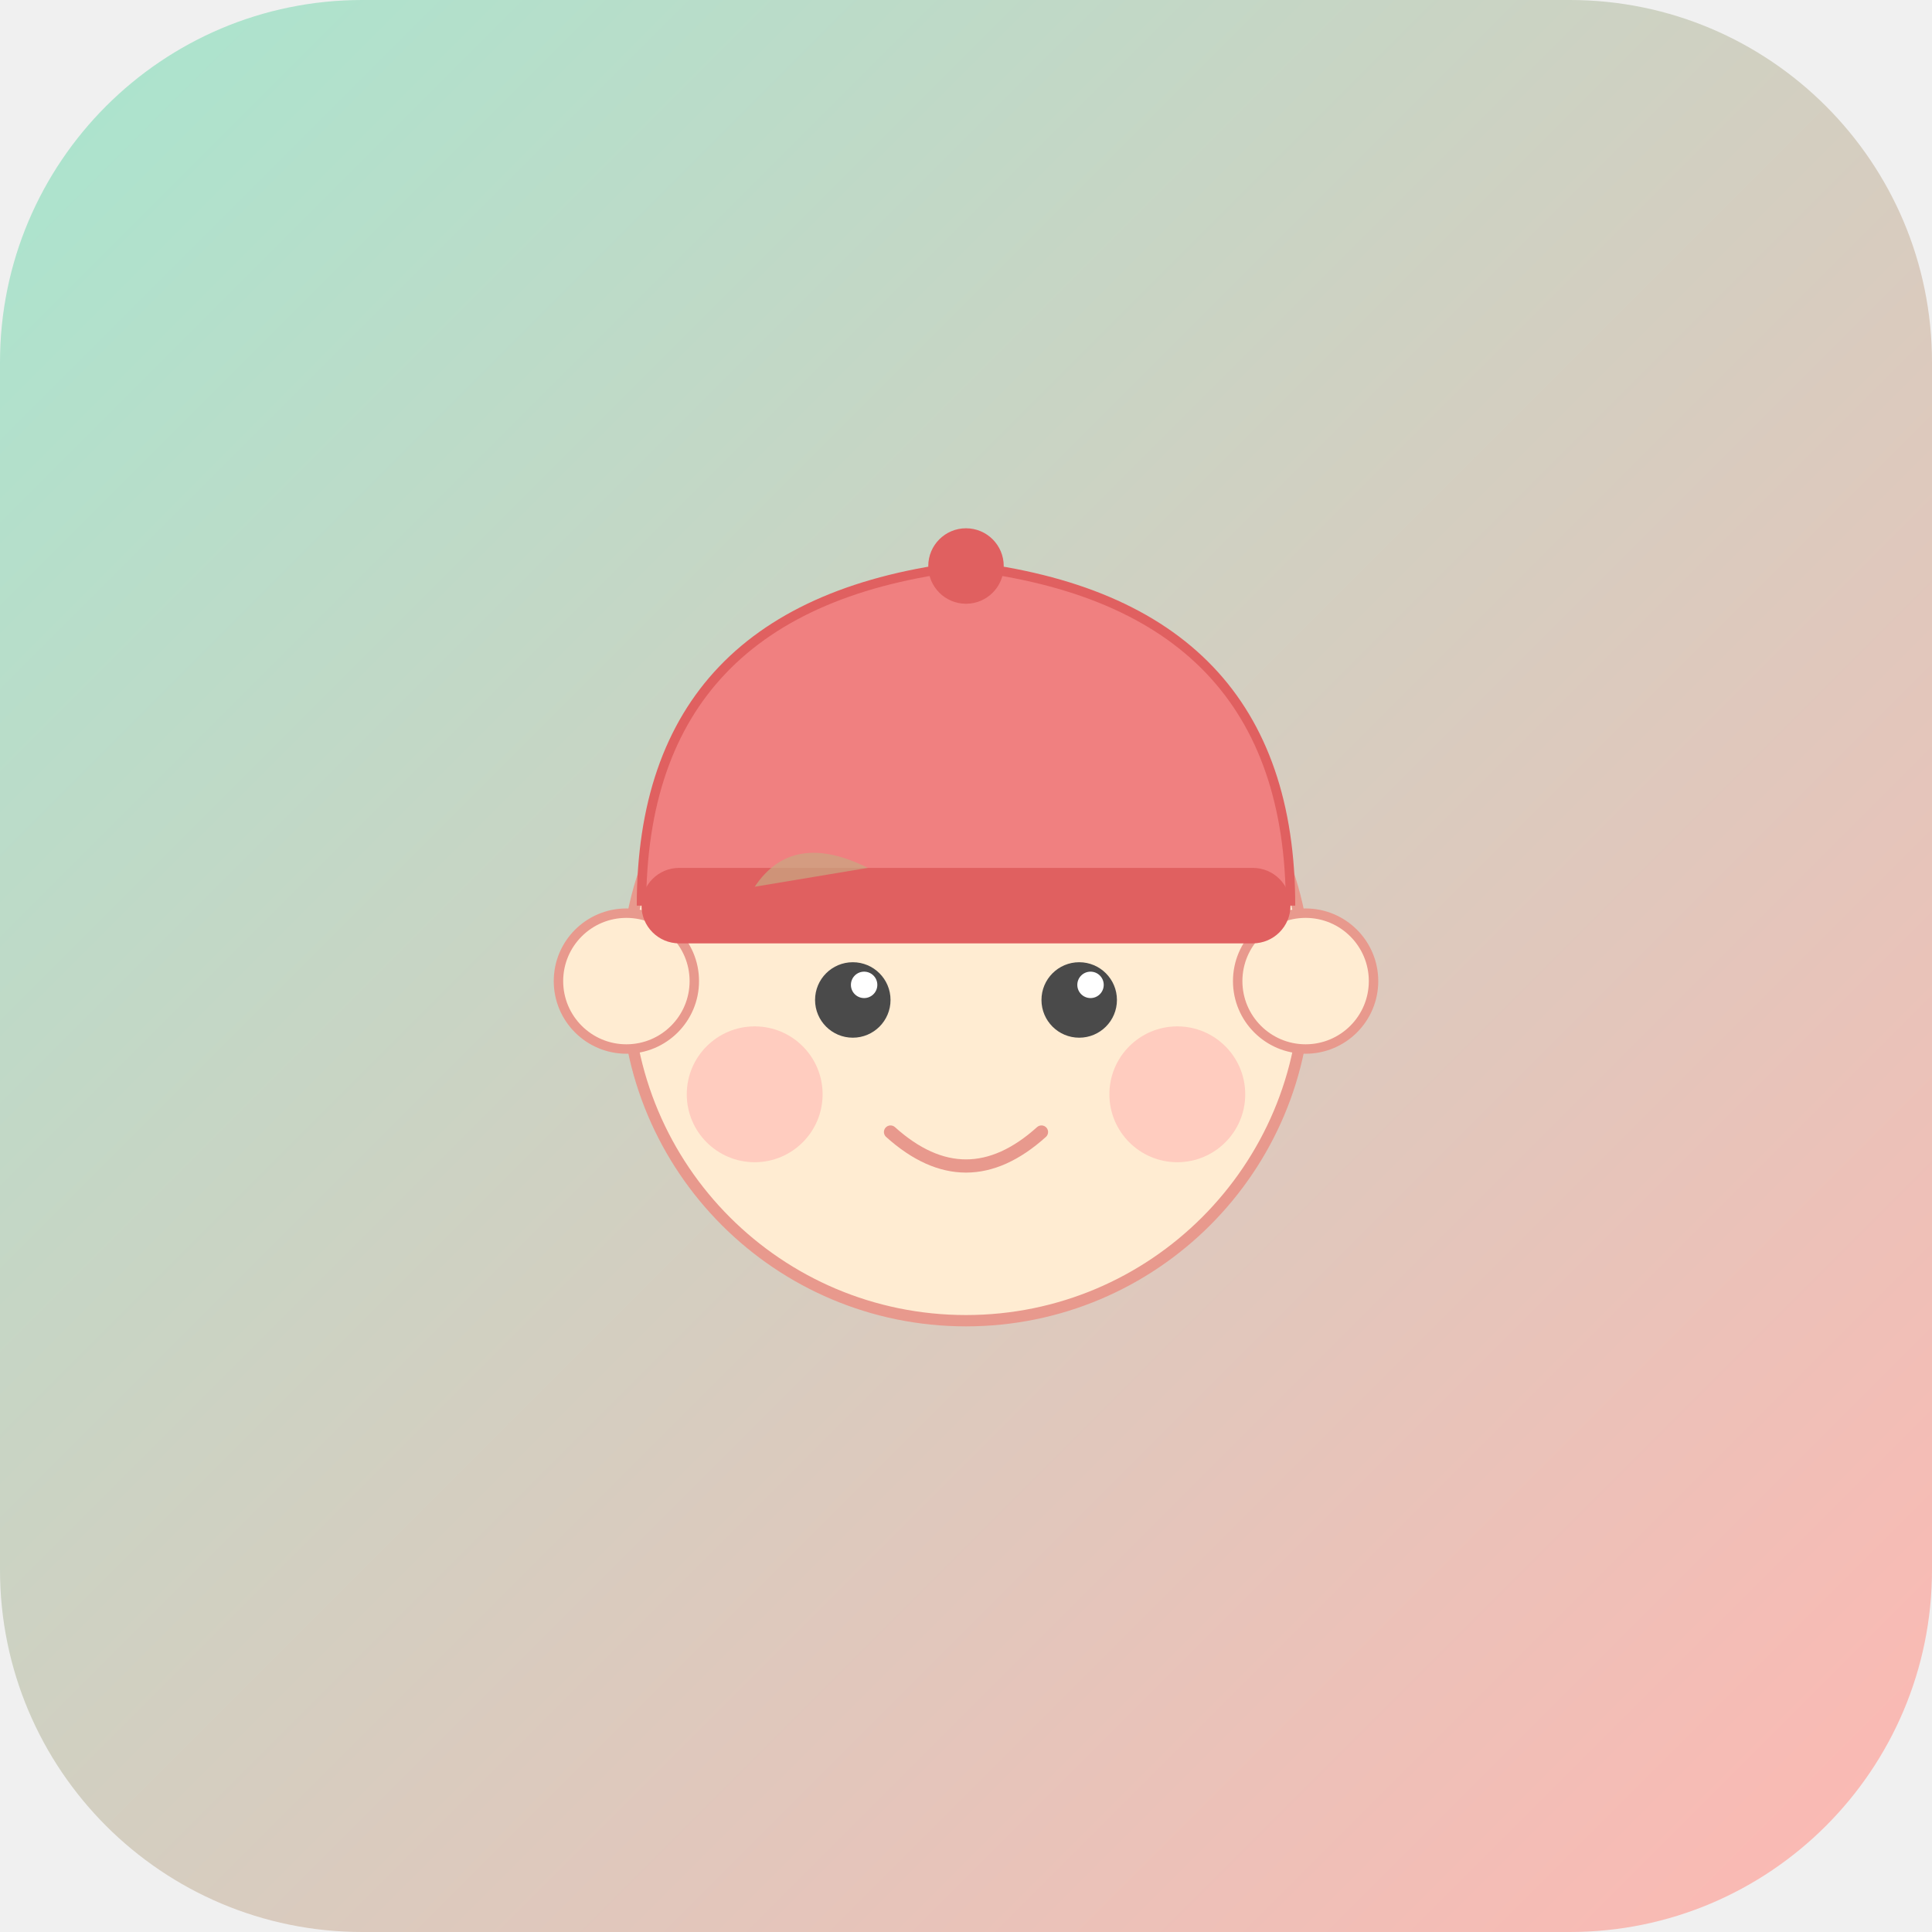
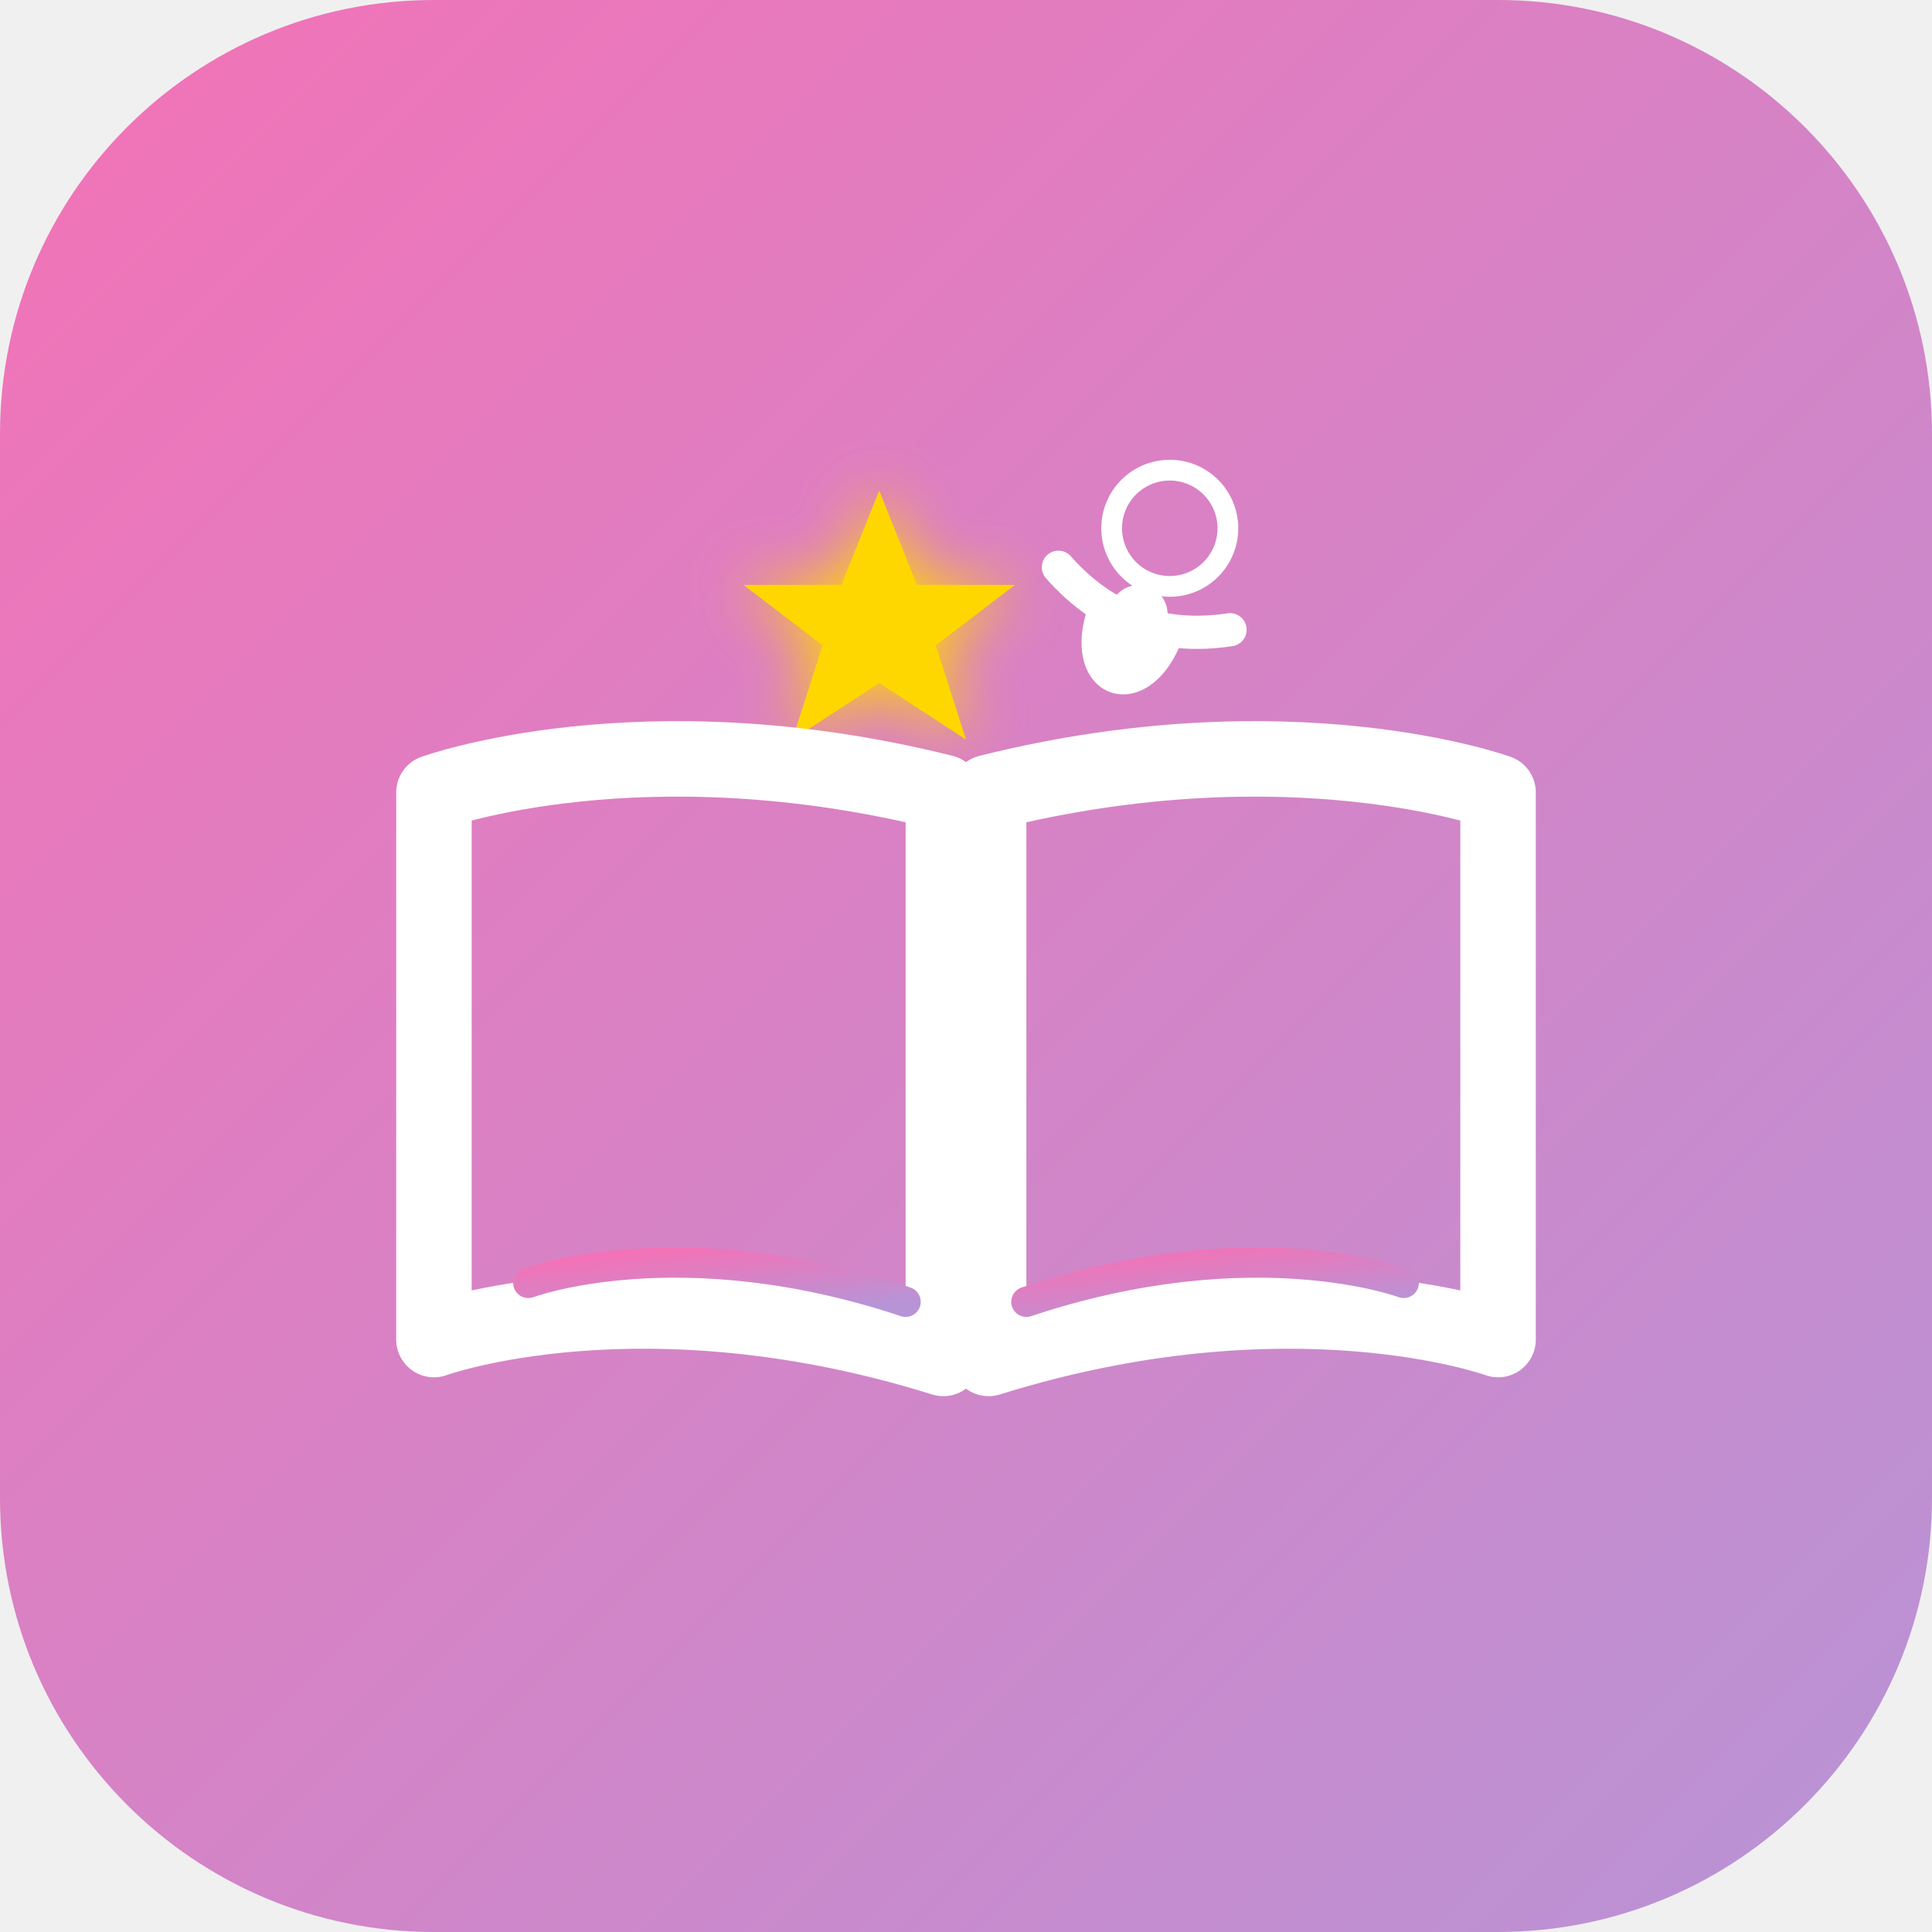
<svg xmlns="http://www.w3.org/2000/svg" viewBox="0 0 512 512">
  <defs>
    <linearGradient id="bg" x1="0%" y1="0%" x2="100%" y2="100%">
-       <stop offset="0%" style="stop-color:#A8E6CF" />
-       <stop offset="100%" style="stop-color:#FFB7B2" />
+       <stop offset="0%" style="stop-color:#F472B6" />
+       <stop offset="100%" style="stop-color:#B794D6" />
    </linearGradient>
+     <filter id="glow" x="-20%" y="-20%" width="140%" height="140%">
+       <feGaussianBlur stdDeviation="8" result="blur" />
+       <feMerge>
+         <feMergeNode in="blur" />
+         <feMergeNode in="SourceGraphic" />
+       </feMerge>
+     </filter>
  </defs>
-   <rect width="512" height="512" rx="96" fill="url(#bg)" />
-   <circle cx="256" cy="260" r="90" fill="#FFECD2" stroke="#E8998D" stroke-width="3" />
-   <circle cx="166" cy="260" r="18" fill="#FFECD2" stroke="#E8998D" stroke-width="2.5" />
-   <circle cx="346" cy="260" r="18" fill="#FFECD2" stroke="#E8998D" stroke-width="2.5" />
-   <path d="M170 240 Q170 160 256 150 Q342 160 342 240" fill="#F08080" stroke="#E06060" stroke-width="2.5" />
-   <rect x="170" y="230" width="172" height="20" rx="10" fill="#E06060" />
-   <circle cx="256" cy="150" r="10" fill="#E06060" />
-   <path d="M200 235 Q210 220 230 230" fill="#C8A882" opacity="0.7" />
-   <circle cx="226" cy="265" r="10" fill="#4A4A4A" />
-   <circle cx="286" cy="265" r="10" fill="#4A4A4A" />
-   <circle cx="229" cy="261" r="3.5" fill="white" />
-   <circle cx="289" cy="261" r="3.5" fill="white" />
-   <circle cx="200" cy="290" r="18" fill="#FFB7B2" opacity="0.6" />
-   <circle cx="312" cy="290" r="18" fill="#FFB7B2" opacity="0.6" />
-   <path d="M236 300 Q256 318 276 300" stroke="#E8998D" stroke-width="3.5" fill="none" stroke-linecap="round" />
+   <rect width="512" height="512" rx="115" fill="url(#bg)" />
+   <path d="M 233 130 L 243 155 L 269 155 L 248 171 L 256 196 L 233 181 L 210 196 L 218 171 L 197 155 L 223 155 Z" fill="#FFD700" filter="url(#glow)" />
+   <g transform="translate(310, 140) rotate(20) scale(1.1)">
+     <circle cx="0" cy="0" r="14" fill="none" stroke="white" stroke-width="5" />
+     <path d="M -22 18 Q 0 30 22 18" fill="none" stroke="white" stroke-width="8" stroke-linecap="round" />
+     <circle cx="0" cy="22" r="7" fill="white" />
+     <path d="M -12 24 C -12 48, 12 48, 12 24" fill="white" />
+   </g>
+   <g transform="translate(0, 30)">
+     <path d="M 115 325 C 115 325, 170 305, 250 330 L 250 180 C 170 160, 115 180, 115 180 Z" fill="none" stroke="white" stroke-width="20" stroke-linejoin="round" />
+     <path d="M 140 310 C 140 310, 180 295, 240 315" fill="none" stroke="url(#bg)" stroke-width="8" stroke-linecap="round" />
+     <path d="M 397 325 C 397 325, 342 305, 262 330 L 262 180 C 342 160, 397 180, 397 180 Z" fill="none" stroke="white" stroke-width="20" stroke-linejoin="round" />
+     <path d="M 372 310 C 372 310, 332 295, 272 315" fill="none" stroke="url(#bg)" stroke-width="8" stroke-linecap="round" />
+     <path d="M 250 330 Q 256 345 262 330 L 262 180 Q 256 195 250 180 Z" fill="white" />
+   </g>
</svg>
